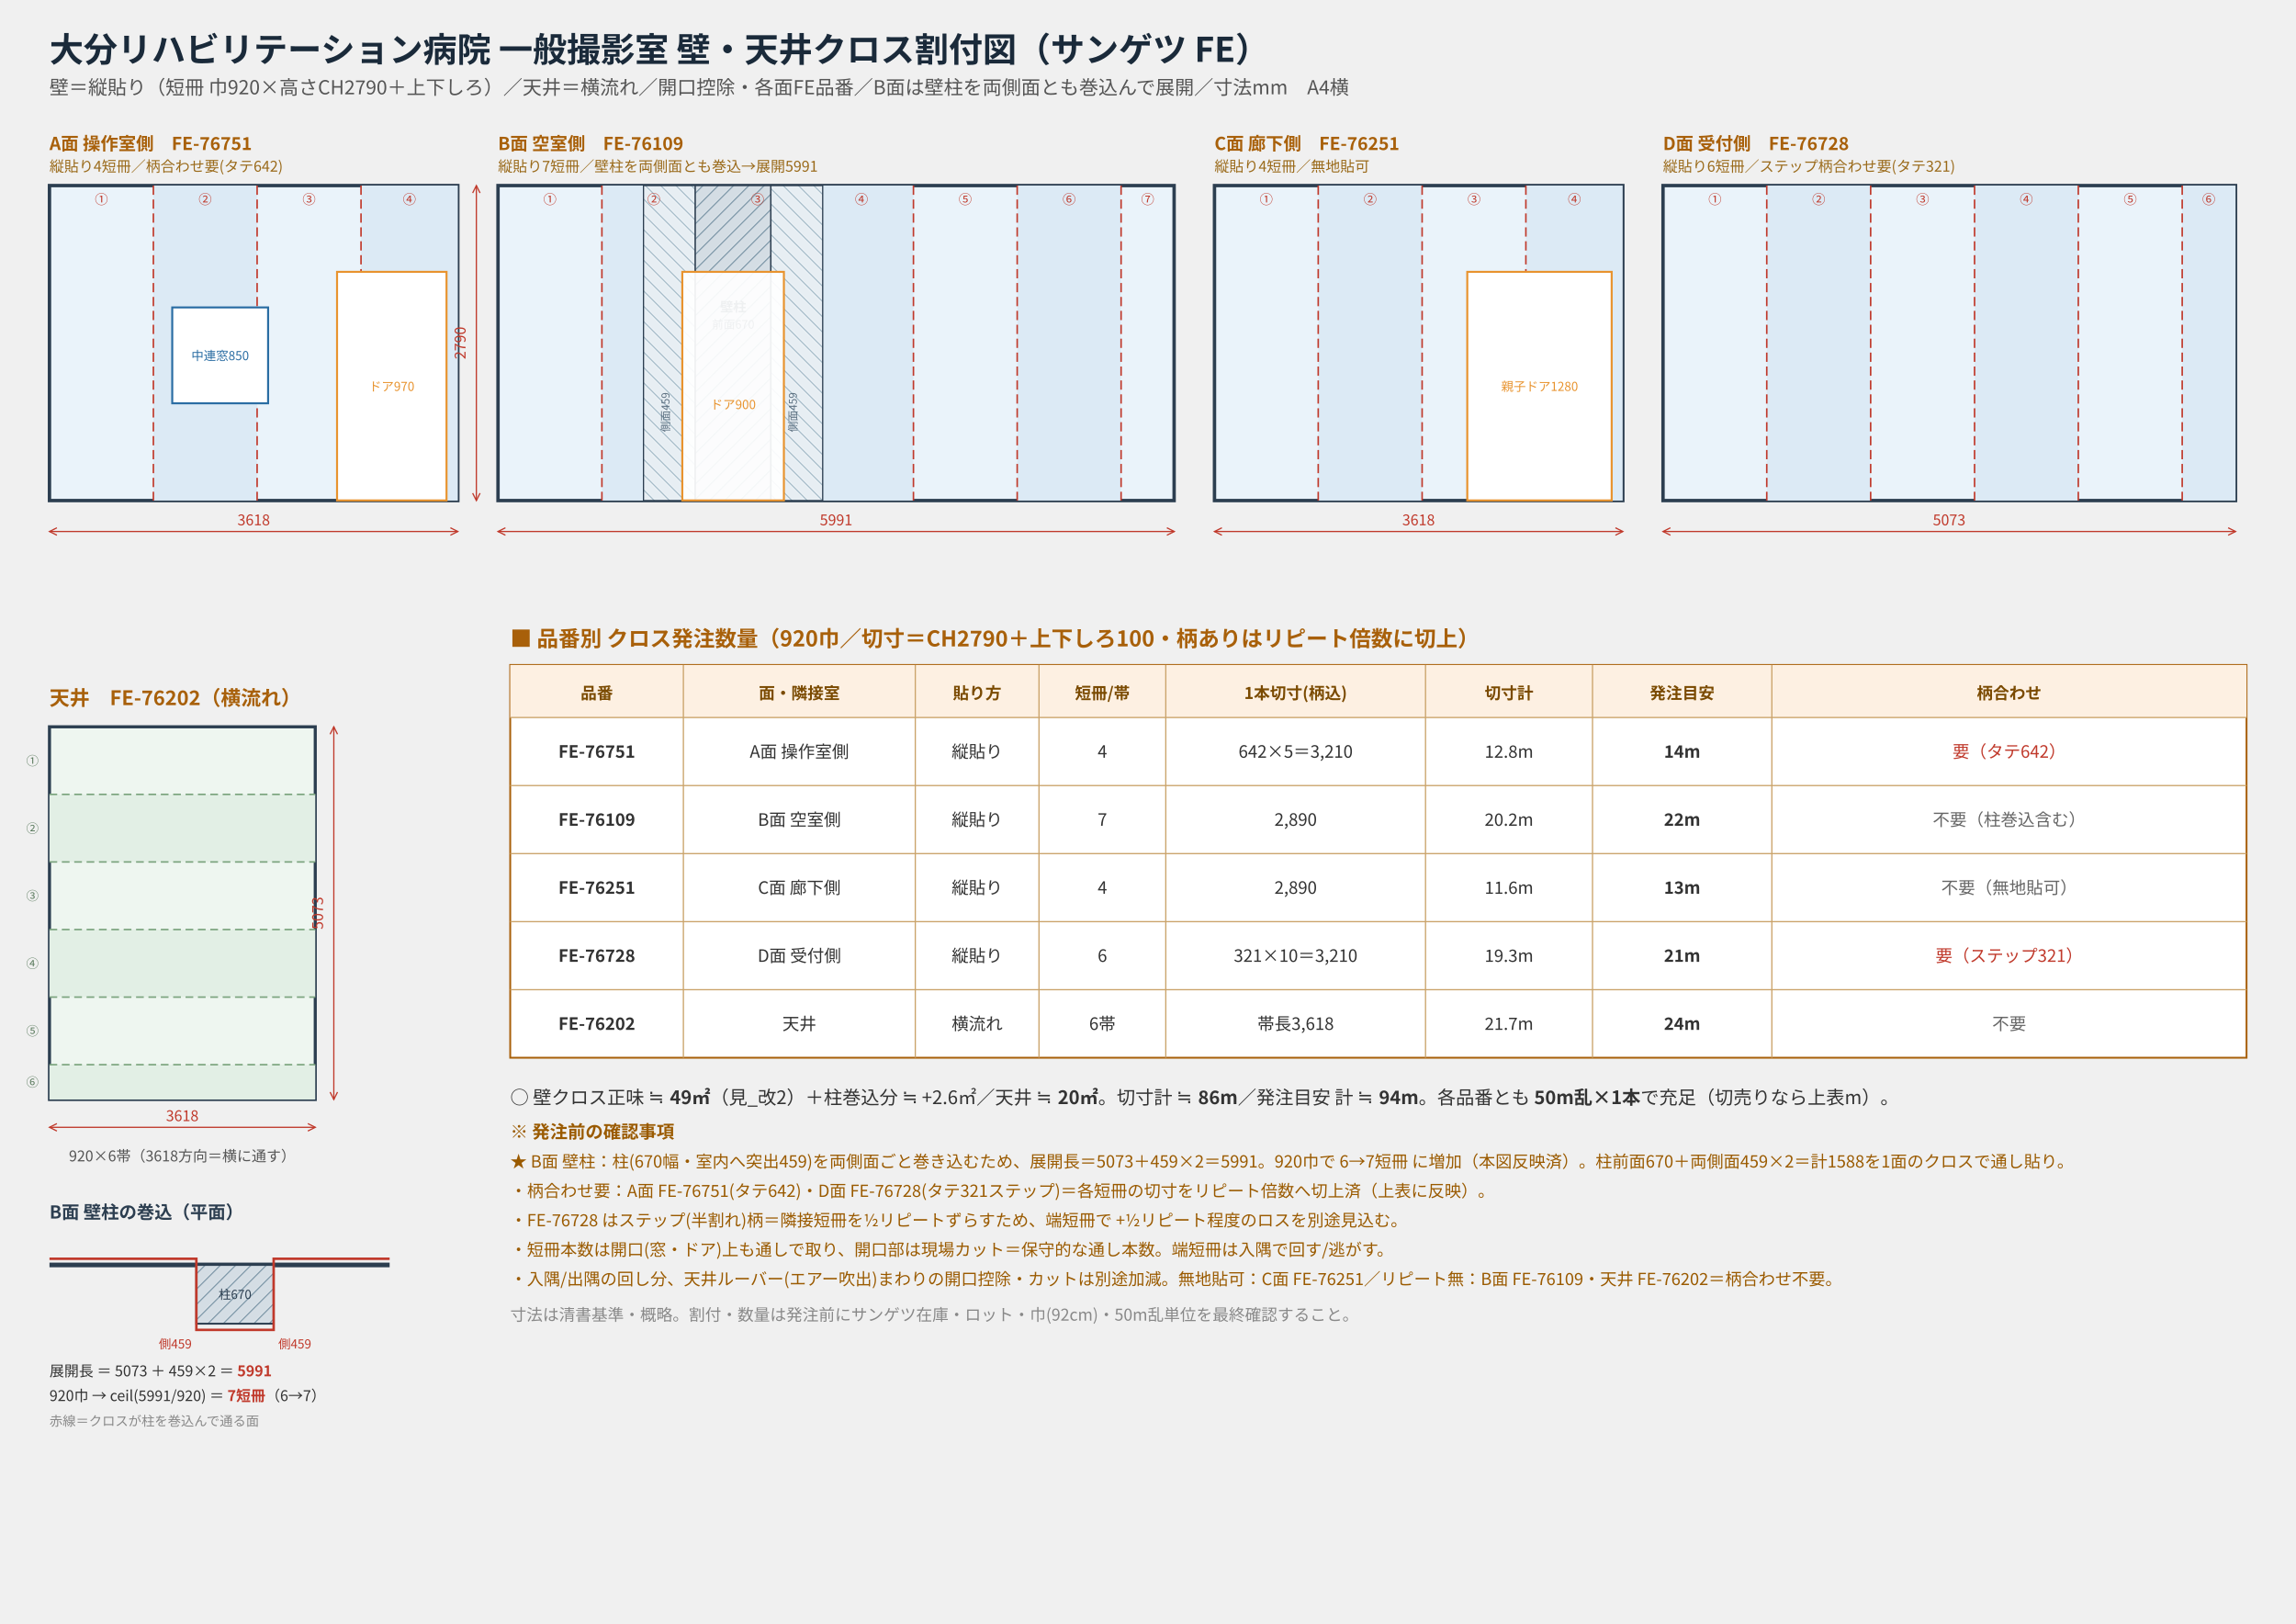
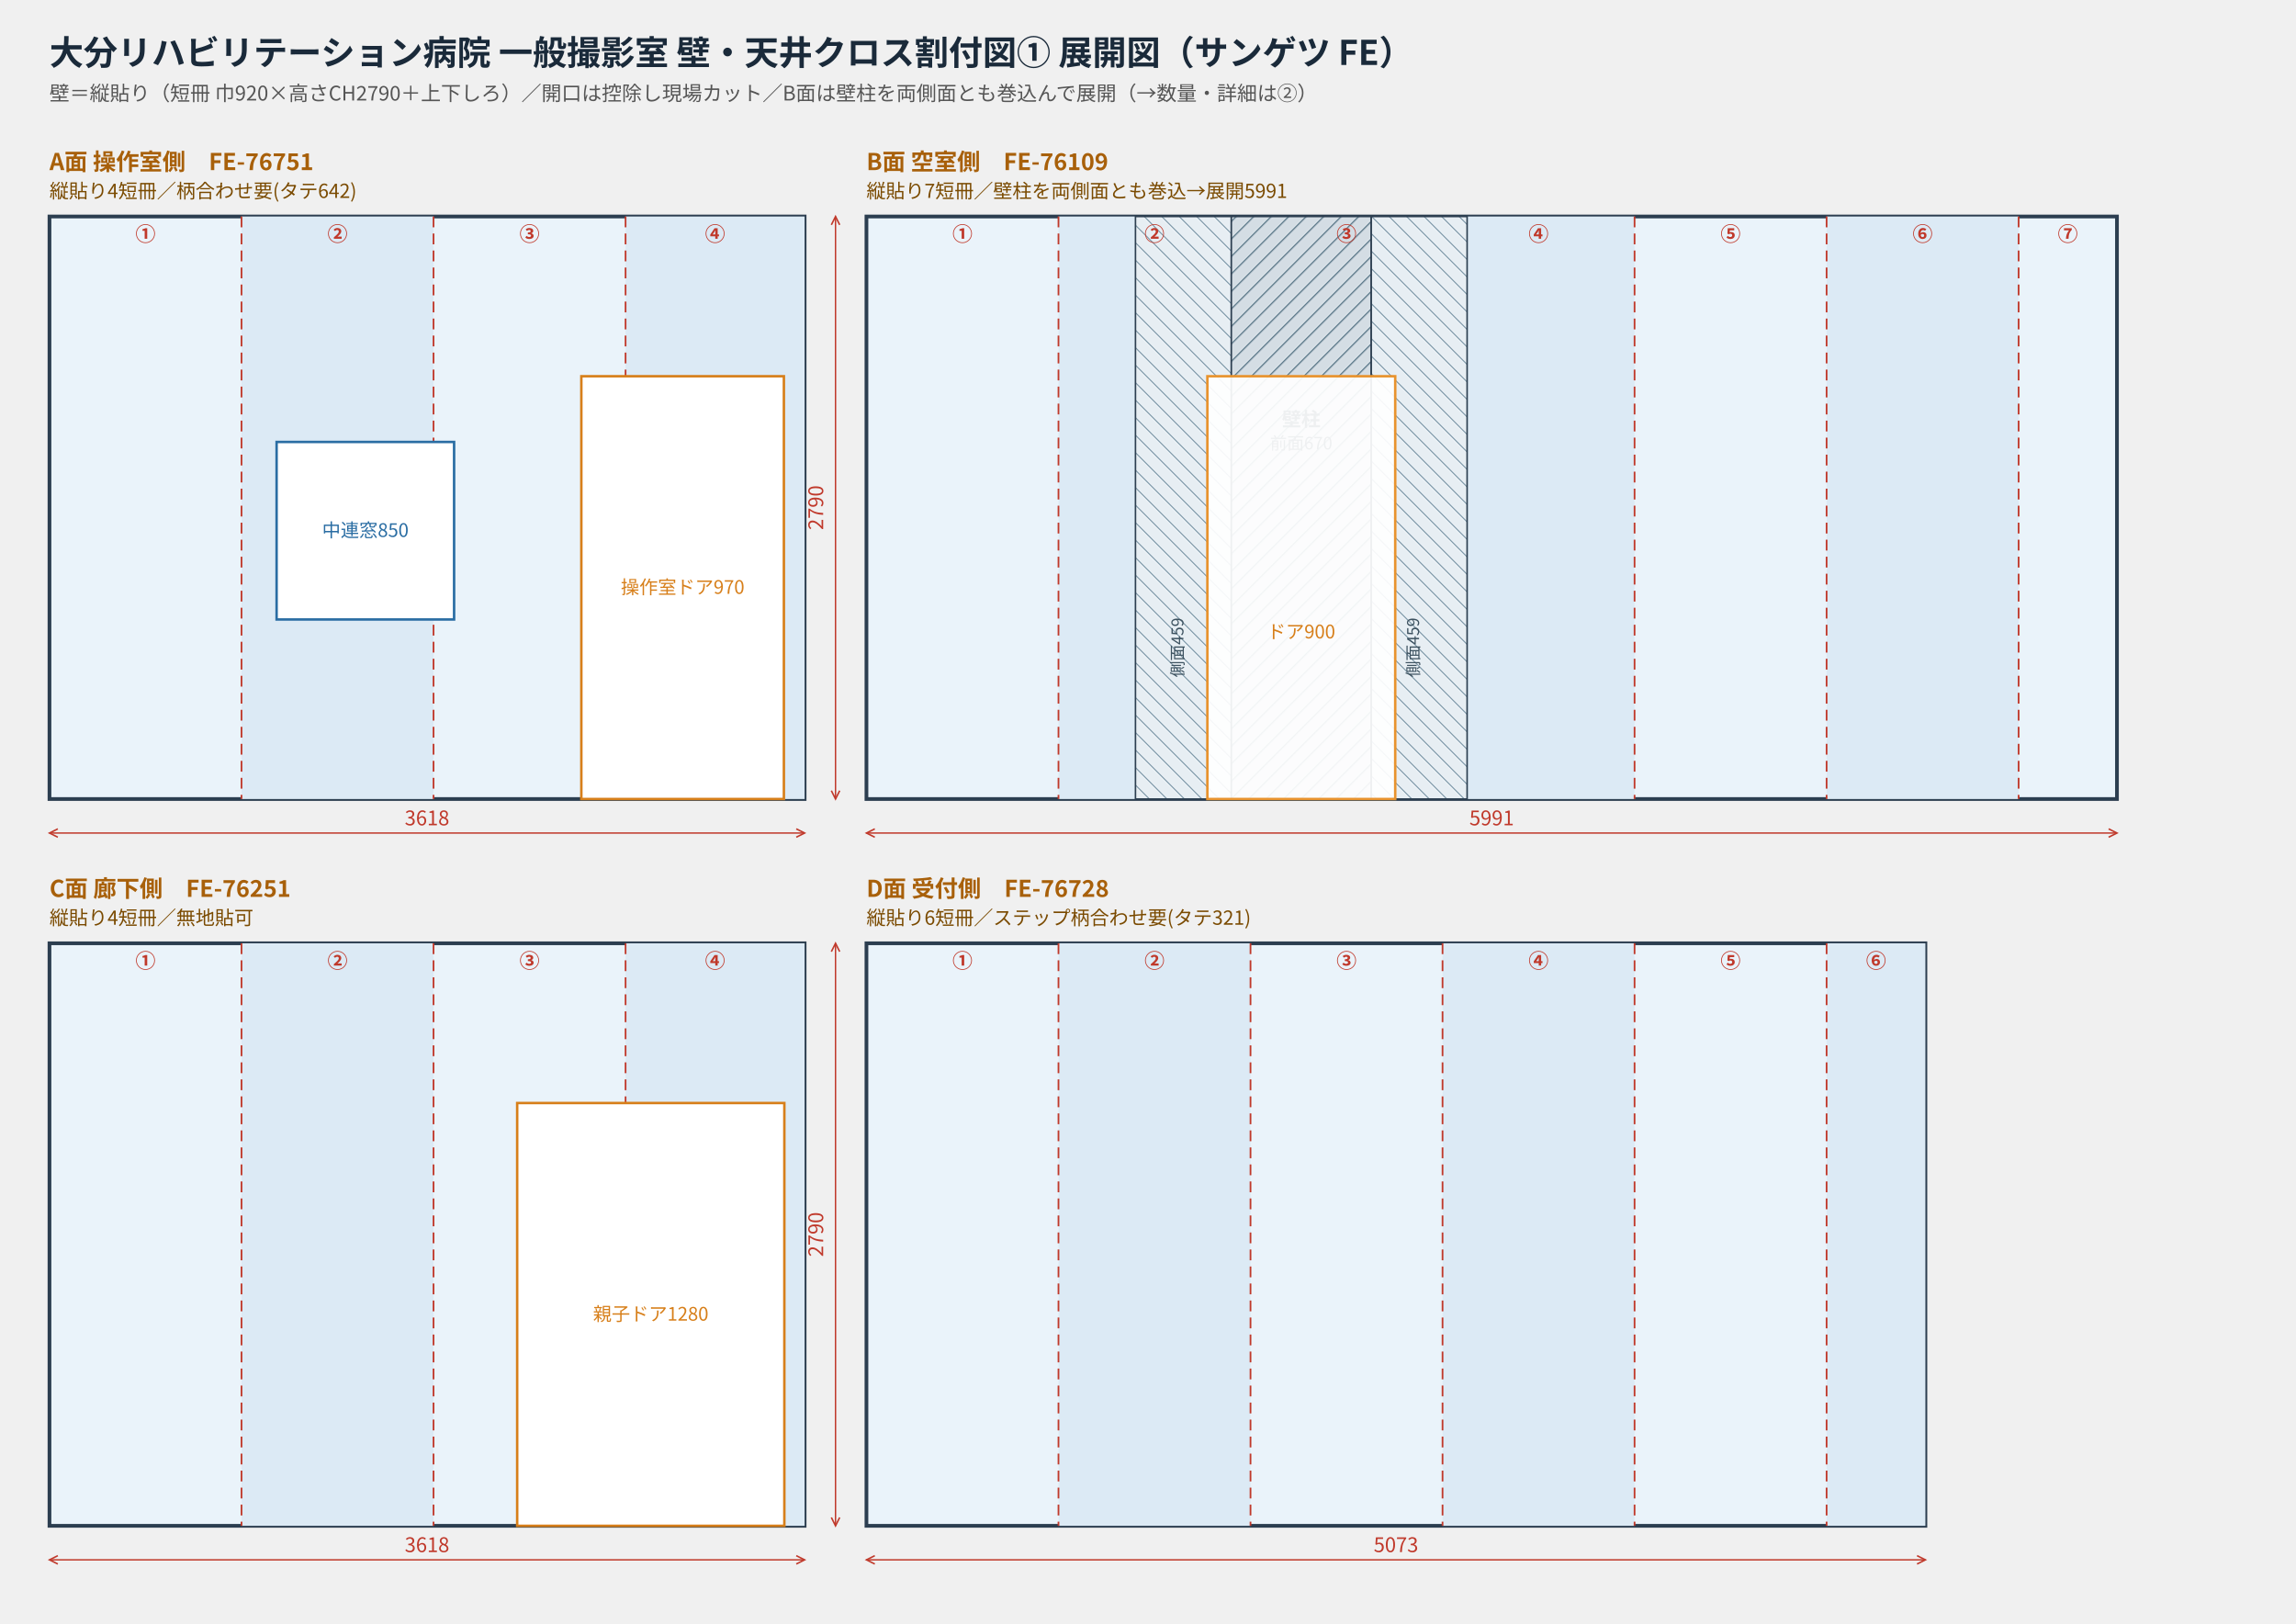
<svg xmlns="http://www.w3.org/2000/svg" viewBox="0 0 1485 1050" font-family="'Noto Sans CJK JP','Noto Sans JP','Yu Gothic','Meiryo',sans-serif">
  <defs>
-     <marker id="dimS" markerWidth="10" markerHeight="10" refX="2" refY="5" orient="auto">
-       <path d="M8,2 L2,5 L8,8" fill="none" stroke="#c0392b" stroke-width="1" />
+     <marker id="dimS" markerWidth="11" markerHeight="11" refX="2" refY="5" orient="auto">
+       <path d="M8,2 L2,5 L8,8" fill="none" stroke="#c0392b" stroke-width="1.1" />
    </marker>
-     <marker id="dimE" markerWidth="10" markerHeight="10" refX="8" refY="5" orient="auto">
-       <path d="M2,2 L8,5 L2,8" fill="none" stroke="#c0392b" stroke-width="1" />
+     <marker id="dimE" markerWidth="11" markerHeight="11" refX="8" refY="5" orient="auto">
+       <path d="M2,2 L8,5 L2,8" fill="none" stroke="#c0392b" stroke-width="1.1" />
    </marker>
-     <pattern id="col" width="7" height="7" patternUnits="userSpaceOnUse" patternTransform="rotate(45)">
-       <rect width="7" height="7" fill="#d4dde4" />
-       <line x1="0" y1="0" x2="0" y2="7" stroke="#7e98a8" stroke-width="1.4" />
+     <pattern id="col" width="8" height="8" patternUnits="userSpaceOnUse" patternTransform="rotate(45)">
+       <rect width="8" height="8" fill="#d4dde4" />
+       <line x1="0" y1="0" x2="0" y2="8" stroke="#5f7c8c" stroke-width="1.6" />
    </pattern>
-     <pattern id="colside" width="7" height="7" patternUnits="userSpaceOnUse" patternTransform="rotate(-45)">
-       <rect width="7" height="7" fill="#e7eef3" />
-       <line x1="0" y1="0" x2="0" y2="7" stroke="#9bb3c2" stroke-width="1.1" />
+     <pattern id="colside" width="8" height="8" patternUnits="userSpaceOnUse" patternTransform="rotate(-45)">
+       <rect width="8" height="8" fill="#e7eef3" />
+       <line x1="0" y1="0" x2="0" y2="8" stroke="#7e98a8" stroke-width="1.3" />
    </pattern>
  </defs>
-   <text x="32" y="40" font-size="22" font-weight="bold" fill="#1a2a3a">大分リハビリテーション病院 一般撮影室 壁・天井クロス割付図（サンゲツ FE）</text>
-   <text x="32" y="61" font-size="12.5" fill="#555">壁＝縦貼り（短冊 巾920×高さCH2790＋上下しろ）／天井＝横流れ／開口控除・各面FE品番／B面は壁柱を両側面とも巻込んで展開／寸法mm　A4横</text>
-   <text x="32.0" y="97.0" font-size="11.5" font-weight="bold" fill="#a8600a">A面 操作室側　FE-76751</text>
-   <text x="32.0" y="111.0" font-size="9.5" fill="#9a6a1a">縦貼り4短冊／柄合わせ要(タテ642)</text>
-   <rect x="32.0" y="120.0" width="264.1" height="203.7" fill="#eaf3fa" stroke="#2c3e50" stroke-width="2.2" />
-   <rect x="99.2" y="120.0" width="67.2" height="203.7" fill="#dceaf5" />
-   <rect x="233.5" y="120.0" width="62.6" height="203.7" fill="#dceaf5" />
-   <line x1="99.2" y1="120.0" x2="99.2" y2="323.7" stroke="#c0392b" stroke-width="1" stroke-dasharray="6 3" />
-   <line x1="166.3" y1="120.0" x2="166.3" y2="323.7" stroke="#c0392b" stroke-width="1" stroke-dasharray="6 3" />
-   <line x1="233.5" y1="120.0" x2="233.5" y2="323.7" stroke="#c0392b" stroke-width="1" stroke-dasharray="6 3" />
-   <rect x="111.4" y="198.8" width="62.0" height="62.0" fill="#fff" stroke="#2a6da3" stroke-width="1.3" />
-   <text x="142.4" y="232.9" font-size="8" fill="#2a6da3" text-anchor="middle">中連窓850</text>
-   <rect x="218.0" y="175.8" width="70.8" height="147.8" fill="#fff" stroke="#e8932e" stroke-width="1.3" />
-   <text x="253.4" y="252.8" font-size="8" fill="#e8932e" text-anchor="middle">ドア970</text>
-   <text x="65.6" y="132.0" font-size="8.5" fill="#c0392b" text-anchor="middle">①</text>
-   <text x="132.7" y="132.0" font-size="8.5" fill="#c0392b" text-anchor="middle">②</text>
-   <text x="199.9" y="132.0" font-size="8.5" fill="#c0392b" text-anchor="middle">③</text>
-   <text x="264.8" y="132.0" font-size="8.5" fill="#c0392b" text-anchor="middle">④</text>
-   <line x1="32.0" y1="343.7" x2="296.1" y2="343.7" stroke="#c0392b" stroke-width="0.8" marker-start="url(#dimS)" marker-end="url(#dimE)" />
-   <text x="164.1" y="339.7" font-size="9.5" fill="#c0392b" text-anchor="middle">3618</text>
-   <line x1="308.1" y1="120.0" x2="308.1" y2="323.7" stroke="#c0392b" stroke-width="0.8" marker-start="url(#dimS)" marker-end="url(#dimE)" />
-   <text x="301.1" y="221.8" font-size="9.5" fill="#c0392b" transform="rotate(-90 301.1 221.8)" text-anchor="middle">2790</text>
-   <text x="322.1" y="97.0" font-size="11.5" font-weight="bold" fill="#a8600a">B面 空室側　FE-76109</text>
-   <text x="322.1" y="111.0" font-size="9.5" fill="#9a6a1a">縦貼り7短冊／壁柱を両側面とも巻込→展開5991</text>
-   <rect x="322.1" y="120.0" width="437.3" height="203.7" fill="#eaf3fa" stroke="#2c3e50" stroke-width="2.2" />
-   <rect x="389.3" y="120.0" width="67.2" height="203.7" fill="#dceaf5" />
-   <rect x="523.6" y="120.0" width="67.2" height="203.7" fill="#dceaf5" />
-   <rect x="657.9" y="120.0" width="67.2" height="203.7" fill="#dceaf5" />
-   <line x1="389.3" y1="120.0" x2="389.3" y2="323.7" stroke="#c0392b" stroke-width="1" stroke-dasharray="6 3" />
-   <line x1="456.4" y1="120.0" x2="456.4" y2="323.7" stroke="#c0392b" stroke-width="1" stroke-dasharray="6 3" />
-   <line x1="523.6" y1="120.0" x2="523.6" y2="323.7" stroke="#c0392b" stroke-width="1" stroke-dasharray="6 3" />
-   <line x1="590.8" y1="120.0" x2="590.8" y2="323.7" stroke="#c0392b" stroke-width="1" stroke-dasharray="6 3" />
-   <line x1="657.9" y1="120.0" x2="657.9" y2="323.7" stroke="#c0392b" stroke-width="1" stroke-dasharray="6 3" />
-   <line x1="725.1" y1="120.0" x2="725.1" y2="323.7" stroke="#c0392b" stroke-width="1" stroke-dasharray="6 3" />
-   <rect x="416.2" y="120.0" width="33.5" height="203.7" fill="url(#colside)" stroke="#2c3e50" stroke-width="0.8" />
-   <rect x="449.7" y="120.0" width="48.9" height="203.7" fill="url(#col)" stroke="#2c3e50" stroke-width="0.8" />
-   <rect x="498.6" y="120.0" width="33.5" height="203.7" fill="url(#colside)" stroke="#2c3e50" stroke-width="0.8" />
-   <text x="474.2" y="201.5" font-size="8.5" fill="#2c3e50" text-anchor="middle" font-weight="bold">壁柱</text>
-   <text x="474.2" y="212.5" font-size="7.5" fill="#2c3e50" text-anchor="middle">前面670</text>
-   <text x="433.0" y="266.6" font-size="7" fill="#5b6f80" text-anchor="middle" transform="rotate(-90 433.0 266.6)">側面459</text>
-   <text x="515.4" y="266.6" font-size="7" fill="#5b6f80" text-anchor="middle" transform="rotate(-90 515.4 266.6)">側面459</text>
-   <rect x="441.3" y="175.8" width="65.7" height="147.8" fill="#fff" fill-opacity="0.92" stroke="#e8932e" stroke-width="1.3" />
-   <text x="474.2" y="264.5" font-size="8" fill="#e8932e" text-anchor="middle">ドア900</text>
-   <text x="355.7" y="132.0" font-size="8.5" fill="#c0392b" text-anchor="middle">①</text>
-   <text x="422.9" y="132.0" font-size="8.5" fill="#c0392b" text-anchor="middle">②</text>
-   <text x="490.0" y="132.0" font-size="8.5" fill="#c0392b" text-anchor="middle">③</text>
-   <text x="557.2" y="132.0" font-size="8.5" fill="#c0392b" text-anchor="middle">④</text>
-   <text x="624.3" y="132.0" font-size="8.5" fill="#c0392b" text-anchor="middle">⑤</text>
-   <text x="691.5" y="132.0" font-size="8.5" fill="#c0392b" text-anchor="middle">⑥</text>
-   <text x="742.3" y="132.0" font-size="8.5" fill="#c0392b" text-anchor="middle">⑦</text>
-   <line x1="322.1" y1="343.7" x2="759.5" y2="343.7" stroke="#c0392b" stroke-width="0.8" marker-start="url(#dimS)" marker-end="url(#dimE)" />
-   <text x="540.8" y="339.7" font-size="9.5" fill="#c0392b" text-anchor="middle">5991</text>
-   <text x="785.5" y="97.0" font-size="11.5" font-weight="bold" fill="#a8600a">C面 廊下側　FE-76251</text>
-   <text x="785.5" y="111.0" font-size="9.5" fill="#9a6a1a">縦貼り4短冊／無地貼可</text>
-   <rect x="785.5" y="120.0" width="264.1" height="203.7" fill="#eaf3fa" stroke="#2c3e50" stroke-width="2.2" />
-   <rect x="852.6" y="120.0" width="67.2" height="203.7" fill="#dceaf5" />
-   <rect x="986.9" y="120.0" width="62.6" height="203.7" fill="#dceaf5" />
-   <line x1="852.6" y1="120.0" x2="852.6" y2="323.7" stroke="#c0392b" stroke-width="1" stroke-dasharray="6 3" />
-   <line x1="919.8" y1="120.0" x2="919.8" y2="323.7" stroke="#c0392b" stroke-width="1" stroke-dasharray="6 3" />
-   <line x1="986.9" y1="120.0" x2="986.9" y2="323.7" stroke="#c0392b" stroke-width="1" stroke-dasharray="6 3" />
-   <rect x="949.0" y="175.8" width="93.4" height="147.8" fill="#fff" stroke="#e8932e" stroke-width="1.3" />
-   <text x="995.8" y="252.8" font-size="8" fill="#e8932e" text-anchor="middle">親子ドア1280</text>
-   <text x="819.0" y="132.0" font-size="8.5" fill="#c0392b" text-anchor="middle">①</text>
-   <text x="886.2" y="132.0" font-size="8.5" fill="#c0392b" text-anchor="middle">②</text>
-   <text x="953.4" y="132.0" font-size="8.5" fill="#c0392b" text-anchor="middle">③</text>
-   <text x="1018.3" y="132.0" font-size="8.5" fill="#c0392b" text-anchor="middle">④</text>
-   <line x1="785.5" y1="343.7" x2="1049.6" y2="343.7" stroke="#c0392b" stroke-width="0.8" marker-start="url(#dimS)" marker-end="url(#dimE)" />
-   <text x="917.5" y="339.7" font-size="9.5" fill="#c0392b" text-anchor="middle">3618</text>
-   <text x="1075.6" y="97.0" font-size="11.5" font-weight="bold" fill="#a8600a">D面 受付側　FE-76728</text>
-   <text x="1075.6" y="111.0" font-size="9.5" fill="#9a6a1a">縦貼り6短冊／ステップ柄合わせ要(タテ321)</text>
-   <rect x="1075.6" y="120.0" width="370.3" height="203.7" fill="#eaf3fa" stroke="#2c3e50" stroke-width="2.2" />
-   <rect x="1142.7" y="120.0" width="67.2" height="203.7" fill="#dceaf5" />
-   <rect x="1277.1" y="120.0" width="67.2" height="203.7" fill="#dceaf5" />
-   <rect x="1411.4" y="120.0" width="34.5" height="203.7" fill="#dceaf5" />
-   <line x1="1142.7" y1="120.0" x2="1142.7" y2="323.7" stroke="#c0392b" stroke-width="1" stroke-dasharray="6 3" />
-   <line x1="1209.9" y1="120.0" x2="1209.9" y2="323.7" stroke="#c0392b" stroke-width="1" stroke-dasharray="6 3" />
-   <line x1="1277.1" y1="120.0" x2="1277.1" y2="323.7" stroke="#c0392b" stroke-width="1" stroke-dasharray="6 3" />
-   <line x1="1344.2" y1="120.0" x2="1344.2" y2="323.7" stroke="#c0392b" stroke-width="1" stroke-dasharray="6 3" />
-   <line x1="1411.4" y1="120.0" x2="1411.4" y2="323.7" stroke="#c0392b" stroke-width="1" stroke-dasharray="6 3" />
-   <text x="1109.2" y="132.0" font-size="8.5" fill="#c0392b" text-anchor="middle">①</text>
-   <text x="1176.3" y="132.0" font-size="8.5" fill="#c0392b" text-anchor="middle">②</text>
-   <text x="1243.5" y="132.0" font-size="8.5" fill="#c0392b" text-anchor="middle">③</text>
-   <text x="1310.6" y="132.0" font-size="8.5" fill="#c0392b" text-anchor="middle">④</text>
-   <text x="1377.8" y="132.0" font-size="8.5" fill="#c0392b" text-anchor="middle">⑤</text>
-   <text x="1428.6" y="132.0" font-size="8.5" fill="#c0392b" text-anchor="middle">⑥</text>
-   <line x1="1075.6" y1="343.7" x2="1445.9" y2="343.7" stroke="#c0392b" stroke-width="0.8" marker-start="url(#dimS)" marker-end="url(#dimE)" />
-   <text x="1260.7" y="339.7" font-size="9.5" fill="#c0392b" text-anchor="middle">5073</text>
-   <text x="32" y="456" font-size="13" font-weight="bold" fill="#a8600a">天井　FE-76202（横流れ）</text>
-   <rect x="32" y="470" width="171.9" height="241.0" fill="#eef6f0" stroke="#2c3e50" stroke-width="2" />
-   <rect x="32" y="513.7" width="171.9" height="43.7" fill="#e2efe5" />
-   <rect x="32" y="601.1" width="171.9" height="43.7" fill="#e2efe5" />
-   <rect x="32" y="688.5" width="171.9" height="22.5" fill="#e2efe5" />
-   <line x1="32" y1="513.7" x2="203.9" y2="513.7" stroke="#7aa37d" stroke-width="1" stroke-dasharray="5 3" />
-   <line x1="32" y1="557.4" x2="203.9" y2="557.4" stroke="#7aa37d" stroke-width="1" stroke-dasharray="5 3" />
-   <line x1="32" y1="601.1" x2="203.9" y2="601.1" stroke="#7aa37d" stroke-width="1" stroke-dasharray="5 3" />
-   <line x1="32" y1="644.8" x2="203.9" y2="644.8" stroke="#7aa37d" stroke-width="1" stroke-dasharray="5 3" />
-   <line x1="32" y1="688.5" x2="203.9" y2="688.5" stroke="#7aa37d" stroke-width="1" stroke-dasharray="5 3" />
-   <text x="25" y="494.9" font-size="8" fill="#5a7a5d" text-anchor="end">①</text>
-   <text x="25" y="538.6" font-size="8" fill="#5a7a5d" text-anchor="end">②</text>
-   <text x="25" y="582.2" font-size="8" fill="#5a7a5d" text-anchor="end">③</text>
-   <text x="25" y="626.0" font-size="8" fill="#5a7a5d" text-anchor="end">④</text>
-   <text x="25" y="669.6" font-size="8" fill="#5a7a5d" text-anchor="end">⑤</text>
-   <text x="25" y="702.7" font-size="8" fill="#5a7a5d" text-anchor="end">⑥</text>
-   <line x1="32.0" y1="729.0" x2="203.9" y2="729.0" stroke="#c0392b" stroke-width="0.8" marker-start="url(#dimS)" marker-end="url(#dimE)" />
-   <text x="117.9" y="725.0" font-size="9.5" fill="#c0392b" text-anchor="middle">3618</text>
-   <line x1="215.9" y1="470.0" x2="215.9" y2="711.0" stroke="#c0392b" stroke-width="0.8" marker-start="url(#dimS)" marker-end="url(#dimE)" />
-   <text x="208.9" y="590.5" font-size="9.5" fill="#c0392b" transform="rotate(-90 208.9 590.5)" text-anchor="middle">5073</text>
-   <text x="117.9" y="751.0" font-size="9.5" fill="#555" text-anchor="middle">920×6帯（3618方向＝横に通す）</text>
-   <text x="32" y="788" font-size="11.5" font-weight="bold" fill="#2c3e50">B面 壁柱の巻込（平面）</text>
-   <line x1="32" y1="818" x2="252" y2="818" stroke="#2c3e50" stroke-width="3" />
-   <rect x="127" y="818" width="50" height="38" fill="url(#col)" stroke="#2c3e50" stroke-width="1.2" />
-   <path d="M32,814 L127,814 L127,860 L177,860 L177,814 L252,814" fill="none" stroke="#c0392b" stroke-width="1.6" />
-   <text x="152.0" y="840.0" font-size="8" fill="#2c3e50" text-anchor="middle">柱670</text>
-   <text x="124.0" y="872.0" font-size="8" fill="#c0392b" text-anchor="end">側459</text>
-   <text x="180.0" y="872.0" font-size="8" fill="#c0392b" text-anchor="start">側459</text>
-   <text x="32" y="890" font-size="9.5" fill="#333">展開長 ＝ 5073 ＋ 459×2 ＝ <tspan font-weight="bold" fill="#c0392b">5991</tspan>
-   </text>
-   <text x="32" y="906" font-size="9.5" fill="#333">920巾 → ceil(5991/920) ＝ <tspan font-weight="bold" fill="#c0392b">7短冊</tspan>（6→7）</text>
-   <text x="32" y="922" font-size="8.5" fill="#888">赤線＝クロスが柱を巻込んで通る面</text>
-   <text x="330" y="418" font-size="14" font-weight="bold" fill="#a8600a">■ 品番別 クロス発注数量（920巾／切寸＝CH2790＋上下しろ100・柄ありはリピート倍数に切上）</text>
-   <rect x="330" y="430" width="1123" height="254" fill="#fff" stroke="#a8600a" stroke-width="1.2" />
-   <rect x="330" y="430" width="1123" height="34" fill="#fdf0e2" />
-   <line x1="442.0" y1="430" x2="442.0" y2="684" stroke="#caa36a" stroke-width="0.8" />
-   <line x1="592.0" y1="430" x2="592.0" y2="684" stroke="#caa36a" stroke-width="0.8" />
-   <line x1="672.0" y1="430" x2="672.0" y2="684" stroke="#caa36a" stroke-width="0.8" />
-   <line x1="754.0" y1="430" x2="754.0" y2="684" stroke="#caa36a" stroke-width="0.8" />
-   <line x1="922.0" y1="430" x2="922.0" y2="684" stroke="#caa36a" stroke-width="0.8" />
-   <line x1="1030.0" y1="430" x2="1030.0" y2="684" stroke="#caa36a" stroke-width="0.8" />
-   <line x1="1146.0" y1="430" x2="1146.0" y2="684" stroke="#caa36a" stroke-width="0.8" />
-   <line x1="330" y1="464" x2="1453" y2="464" stroke="#caa36a" stroke-width="0.8" />
-   <line x1="330" y1="508" x2="1453" y2="508" stroke="#caa36a" stroke-width="0.8" />
-   <line x1="330" y1="552" x2="1453" y2="552" stroke="#caa36a" stroke-width="0.8" />
-   <line x1="330" y1="596" x2="1453" y2="596" stroke="#caa36a" stroke-width="0.8" />
-   <line x1="330" y1="640" x2="1453" y2="640" stroke="#caa36a" stroke-width="0.8" />
-   <text x="386.0" y="452" font-size="10.5" font-weight="bold" fill="#7a4a00" text-anchor="middle">品番</text>
-   <text x="517.0" y="452" font-size="10.5" font-weight="bold" fill="#7a4a00" text-anchor="middle">面・隣接室</text>
-   <text x="632.0" y="452" font-size="10.5" font-weight="bold" fill="#7a4a00" text-anchor="middle">貼り方</text>
-   <text x="713.0" y="452" font-size="10.5" font-weight="bold" fill="#7a4a00" text-anchor="middle">短冊/帯</text>
-   <text x="838.0" y="452" font-size="10.5" font-weight="bold" fill="#7a4a00" text-anchor="middle">1本切寸(柄込)</text>
-   <text x="976.0" y="452" font-size="10.5" font-weight="bold" fill="#7a4a00" text-anchor="middle">切寸計</text>
-   <text x="1088.0" y="452" font-size="10.5" font-weight="bold" fill="#7a4a00" text-anchor="middle">発注目安</text>
-   <text x="1299.5" y="452" font-size="10.5" font-weight="bold" fill="#7a4a00" text-anchor="middle">柄合わせ</text>
-   <text x="386.0" y="490.0" font-size="11" fill="#333" font-weight="bold" text-anchor="middle">FE-76751</text>
-   <text x="517.0" y="490.0" font-size="11" fill="#333" font-weight="normal" text-anchor="middle">A面 操作室側</text>
-   <text x="632.0" y="490.0" font-size="11" fill="#333" font-weight="normal" text-anchor="middle">縦貼り</text>
-   <text x="713.0" y="490.0" font-size="11" fill="#333" font-weight="normal" text-anchor="middle">4</text>
-   <text x="838.0" y="490.0" font-size="11" fill="#333" font-weight="normal" text-anchor="middle">642×5＝3,210</text>
-   <text x="976.0" y="490.0" font-size="11" fill="#333" font-weight="normal" text-anchor="middle">12.8m</text>
-   <text x="1088.0" y="490.0" font-size="11" fill="#333" font-weight="bold" text-anchor="middle">14m</text>
-   <text x="1299.5" y="490.0" font-size="11" fill="#c0392b" font-weight="normal" text-anchor="middle">要（タテ642）</text>
-   <text x="386.0" y="534.0" font-size="11" fill="#333" font-weight="bold" text-anchor="middle">FE-76109</text>
-   <text x="517.0" y="534.0" font-size="11" fill="#333" font-weight="normal" text-anchor="middle">B面 空室側</text>
-   <text x="632.0" y="534.0" font-size="11" fill="#333" font-weight="normal" text-anchor="middle">縦貼り</text>
-   <text x="713.0" y="534.0" font-size="11" fill="#333" font-weight="normal" text-anchor="middle">7</text>
-   <text x="838.0" y="534.0" font-size="11" fill="#333" font-weight="normal" text-anchor="middle">2,890</text>
-   <text x="976.0" y="534.0" font-size="11" fill="#333" font-weight="normal" text-anchor="middle">20.2m</text>
-   <text x="1088.0" y="534.0" font-size="11" fill="#333" font-weight="bold" text-anchor="middle">22m</text>
-   <text x="1299.5" y="534.0" font-size="11" fill="#666" font-weight="normal" text-anchor="middle">不要（柱巻込含む）</text>
-   <text x="386.0" y="578.0" font-size="11" fill="#333" font-weight="bold" text-anchor="middle">FE-76251</text>
-   <text x="517.0" y="578.0" font-size="11" fill="#333" font-weight="normal" text-anchor="middle">C面 廊下側</text>
-   <text x="632.0" y="578.0" font-size="11" fill="#333" font-weight="normal" text-anchor="middle">縦貼り</text>
-   <text x="713.0" y="578.0" font-size="11" fill="#333" font-weight="normal" text-anchor="middle">4</text>
-   <text x="838.0" y="578.0" font-size="11" fill="#333" font-weight="normal" text-anchor="middle">2,890</text>
-   <text x="976.0" y="578.0" font-size="11" fill="#333" font-weight="normal" text-anchor="middle">11.6m</text>
-   <text x="1088.0" y="578.0" font-size="11" fill="#333" font-weight="bold" text-anchor="middle">13m</text>
-   <text x="1299.5" y="578.0" font-size="11" fill="#666" font-weight="normal" text-anchor="middle">不要（無地貼可）</text>
-   <text x="386.0" y="622.0" font-size="11" fill="#333" font-weight="bold" text-anchor="middle">FE-76728</text>
-   <text x="517.0" y="622.0" font-size="11" fill="#333" font-weight="normal" text-anchor="middle">D面 受付側</text>
-   <text x="632.0" y="622.0" font-size="11" fill="#333" font-weight="normal" text-anchor="middle">縦貼り</text>
-   <text x="713.0" y="622.0" font-size="11" fill="#333" font-weight="normal" text-anchor="middle">6</text>
-   <text x="838.0" y="622.0" font-size="11" fill="#333" font-weight="normal" text-anchor="middle">321×10＝3,210</text>
-   <text x="976.0" y="622.0" font-size="11" fill="#333" font-weight="normal" text-anchor="middle">19.3m</text>
-   <text x="1088.0" y="622.0" font-size="11" fill="#333" font-weight="bold" text-anchor="middle">21m</text>
-   <text x="1299.5" y="622.0" font-size="11" fill="#c0392b" font-weight="normal" text-anchor="middle">要（ステップ321）</text>
-   <text x="386.0" y="666.0" font-size="11" fill="#333" font-weight="bold" text-anchor="middle">FE-76202</text>
-   <text x="517.0" y="666.0" font-size="11" fill="#333" font-weight="normal" text-anchor="middle">天井</text>
-   <text x="632.0" y="666.0" font-size="11" fill="#333" font-weight="normal" text-anchor="middle">横流れ</text>
-   <text x="713.0" y="666.0" font-size="11" fill="#333" font-weight="normal" text-anchor="middle">6帯</text>
-   <text x="838.0" y="666.0" font-size="11" fill="#333" font-weight="normal" text-anchor="middle">帯長3,618</text>
-   <text x="976.0" y="666.0" font-size="11" fill="#333" font-weight="normal" text-anchor="middle">21.7m</text>
-   <text x="1088.0" y="666.0" font-size="11" fill="#333" font-weight="bold" text-anchor="middle">24m</text>
-   <text x="1299.5" y="666.0" font-size="11" fill="#666" font-weight="normal" text-anchor="middle">不要</text>
-   <text x="330" y="714" font-size="12" fill="#333">○ 壁クロス正味 ≒ <tspan font-weight="bold">49㎡</tspan>（見_改2）＋柱巻込分 ≒ +2.6㎡／天井 ≒ <tspan font-weight="bold">20㎡</tspan>。切寸計 ≒ <tspan font-weight="bold">86m</tspan>／発注目安 計 ≒ <tspan font-weight="bold">94m</tspan>。各品番とも <tspan font-weight="bold">50m乱×1本</tspan>で充足（切売りなら上表m）。</text>
-   <text x="330" y="736.0" font-size="11.5" font-weight="bold" fill="#9a5a00">※ 発注前の確認事項</text>
-   <text x="330" y="755.0" font-size="10.8" fill="#9a5a00">★ B面 壁柱：柱(670幅・室内へ突出459)を両側面ごと巻き込むため、展開長＝5073＋459×2＝5991。920巾で 6→7短冊 に増加（本図反映済）。柱前面670＋両側面459×2＝計1588を1面のクロスで通し貼り。</text>
-   <text x="330" y="774.0" font-size="10.8" fill="#9a5a00">・柄合わせ要：A面 FE-76751(タテ642)・D面 FE-76728(タテ321ステップ)＝各短冊の切寸をリピート倍数へ切上済（上表に反映）。</text>
-   <text x="330" y="793.0" font-size="10.8" fill="#9a5a00">・FE-76728 はステップ(半割れ)柄＝隣接短冊を½リピートずらすため、端短冊で +½リピート程度のロスを別途見込む。</text>
-   <text x="330" y="812.0" font-size="10.8" fill="#9a5a00">・短冊本数は開口(窓・ドア)上も通しで取り、開口部は現場カット＝保守的な通し本数。端短冊は入隅で回す/逃がす。</text>
-   <text x="330" y="831.0" font-size="10.8" fill="#9a5a00">・入隅/出隅の回し分、天井ルーバー(エアー吹出)まわりの開口控除・カットは別途加減。無地貼可：C面 FE-76251／リピート無：B面 FE-76109・天井 FE-76202＝柄合わせ不要。</text>
-   <text x="330" y="854.0" font-size="10.5" fill="#888">寸法は清書基準・概略。割付・数量は発注前にサンゲツ在庫・ロット・巾(92cm)・50m乱単位を最終確認すること。</text>
+   <text x="32" y="42" font-size="22" font-weight="bold" fill="#1a2a3a">大分リハビリテーション病院 一般撮影室 壁・天井クロス割付図① 展開図（サンゲツ FE）</text>
+   <text x="32" y="65" font-size="13" fill="#555">壁＝縦貼り（短冊 巾920×高さCH2790＋上下しろ）／開口は控除し現場カット／B面は壁柱を両側面とも巻込んで展開（→数量・詳細は②）</text>
+   <text x="32.0" y="110.0" font-size="15" font-weight="bold" fill="#a8600a">A面 操作室側　FE-76751</text>
+   <text x="32.0" y="128.0" font-size="12.5" fill="#7a4a00">縦貼り4短冊／柄合わせ要(タテ642)</text>
+   <rect x="32.0" y="140.0" width="488.4" height="376.7" fill="#eaf3fa" stroke="#2c3e50" stroke-width="2.4" />
+   <rect x="156.2" y="140.0" width="124.2" height="376.7" fill="#dceaf5" />
+   <rect x="404.6" y="140.0" width="115.8" height="376.7" fill="#dceaf5" />
+   <line x1="156.2" y1="140.0" x2="156.2" y2="516.7" stroke="#c0392b" stroke-width="1.1" stroke-dasharray="7 4" />
+   <line x1="280.4" y1="140.0" x2="280.4" y2="516.7" stroke="#c0392b" stroke-width="1.1" stroke-dasharray="7 4" />
+   <line x1="404.6" y1="140.0" x2="404.6" y2="516.7" stroke="#c0392b" stroke-width="1.1" stroke-dasharray="7 4" />
+   <rect x="178.9" y="285.8" width="114.8" height="114.8" fill="#fff" stroke="#2a6da3" stroke-width="1.6" />
+   <text x="236.3" y="347.2" font-size="12" fill="#2a6da3" text-anchor="middle">中連窓850</text>
+   <rect x="376.0" y="243.3" width="131.0" height="273.4" fill="#fff" stroke="#d77f1a" stroke-width="1.6" />
+   <text x="441.5" y="384.0" font-size="12" fill="#d77f1a" text-anchor="middle">操作室ドア970</text>
+   <text x="94.1" y="156.0" font-size="13" fill="#c0392b" text-anchor="middle" font-weight="bold">①</text>
+   <text x="218.3" y="156.0" font-size="13" fill="#c0392b" text-anchor="middle" font-weight="bold">②</text>
+   <text x="342.5" y="156.0" font-size="13" fill="#c0392b" text-anchor="middle" font-weight="bold">③</text>
+   <text x="462.5" y="156.0" font-size="13" fill="#c0392b" text-anchor="middle" font-weight="bold">④</text>
+   <line x1="32.0" y1="538.7" x2="520.4" y2="538.7" stroke="#c0392b" stroke-width="0.9" marker-start="url(#dimS)" marker-end="url(#dimE)" />
+   <text x="276.2" y="533.7" font-size="13" fill="#c0392b" text-anchor="middle">3618</text>
+   <text x="560.4" y="110.0" font-size="15" font-weight="bold" fill="#a8600a">B面 空室側　FE-76109</text>
+   <text x="560.4" y="128.0" font-size="12.5" fill="#7a4a00">縦貼り7短冊／壁柱を両側面とも巻込→展開5991</text>
+   <rect x="560.4" y="140.0" width="808.8" height="376.7" fill="#eaf3fa" stroke="#2c3e50" stroke-width="2.4" />
+   <rect x="684.6" y="140.0" width="124.2" height="376.7" fill="#dceaf5" />
+   <rect x="933.0" y="140.0" width="124.2" height="376.7" fill="#dceaf5" />
+   <rect x="1181.4" y="140.0" width="124.2" height="376.7" fill="#dceaf5" />
+   <line x1="684.6" y1="140.0" x2="684.6" y2="516.7" stroke="#c0392b" stroke-width="1.1" stroke-dasharray="7 4" />
+   <line x1="808.8" y1="140.0" x2="808.8" y2="516.7" stroke="#c0392b" stroke-width="1.1" stroke-dasharray="7 4" />
+   <line x1="933.0" y1="140.0" x2="933.0" y2="516.7" stroke="#c0392b" stroke-width="1.1" stroke-dasharray="7 4" />
+   <line x1="1057.2" y1="140.0" x2="1057.2" y2="516.7" stroke="#c0392b" stroke-width="1.1" stroke-dasharray="7 4" />
+   <line x1="1181.4" y1="140.0" x2="1181.4" y2="516.7" stroke="#c0392b" stroke-width="1.1" stroke-dasharray="7 4" />
+   <line x1="1305.6" y1="140.0" x2="1305.6" y2="516.7" stroke="#c0392b" stroke-width="1.1" stroke-dasharray="7 4" />
+   <rect x="734.4" y="140.0" width="62.0" height="376.7" fill="url(#colside)" stroke="#2c3e50" stroke-width="1" />
+   <rect x="796.4" y="140.0" width="90.5" height="376.7" fill="url(#col)" stroke="#2c3e50" stroke-width="1" />
+   <rect x="886.9" y="140.0" width="62.0" height="376.7" fill="url(#colside)" stroke="#2c3e50" stroke-width="1" />
+   <text x="841.6" y="275.6" font-size="12.5" fill="#2c3e50" text-anchor="middle" font-weight="bold">壁柱</text>
+   <text x="841.6" y="290.6" font-size="11" fill="#2c3e50" text-anchor="middle">前面670</text>
+   <text x="765.4" y="418.7" font-size="10.5" fill="#3d5260" text-anchor="middle" transform="rotate(-90 765.4 418.7)">側面459</text>
+   <text x="917.8" y="418.7" font-size="10.5" fill="#3d5260" text-anchor="middle" transform="rotate(-90 917.8 418.7)">側面459</text>
+   <rect x="780.9" y="243.3" width="121.5" height="273.4" fill="#fff" fill-opacity="0.92" stroke="#e8932e" stroke-width="1.6" />
+   <text x="841.6" y="412.8" font-size="12" fill="#d77f1a" text-anchor="middle">ドア900</text>
+   <text x="622.5" y="156.0" font-size="13" fill="#c0392b" text-anchor="middle" font-weight="bold">①</text>
+   <text x="746.7" y="156.0" font-size="13" fill="#c0392b" text-anchor="middle" font-weight="bold">②</text>
+   <text x="870.9" y="156.0" font-size="13" fill="#c0392b" text-anchor="middle" font-weight="bold">③</text>
+   <text x="995.1" y="156.0" font-size="13" fill="#c0392b" text-anchor="middle" font-weight="bold">④</text>
+   <text x="1119.3" y="156.0" font-size="13" fill="#c0392b" text-anchor="middle" font-weight="bold">⑤</text>
+   <text x="1243.5" y="156.0" font-size="13" fill="#c0392b" text-anchor="middle" font-weight="bold">⑥</text>
+   <text x="1337.4" y="156.0" font-size="13" fill="#c0392b" text-anchor="middle" font-weight="bold">⑦</text>
+   <line x1="560.4" y1="538.7" x2="1369.2" y2="538.7" stroke="#c0392b" stroke-width="0.9" marker-start="url(#dimS)" marker-end="url(#dimE)" />
+   <text x="964.8" y="533.7" font-size="13" fill="#c0392b" text-anchor="middle">5991</text>
+   <line x1="540.4" y1="140.0" x2="540.4" y2="516.7" stroke="#c0392b" stroke-width="0.9" marker-start="url(#dimS)" marker-end="url(#dimE)" />
+   <text x="532.4" y="328.3" font-size="13" fill="#c0392b" transform="rotate(-90 532.4 328.3)" text-anchor="middle">2790</text>
+   <text x="32.0" y="580.0" font-size="15" font-weight="bold" fill="#a8600a">C面 廊下側　FE-76251</text>
+   <text x="32.0" y="598.0" font-size="12.5" fill="#7a4a00">縦貼り4短冊／無地貼可</text>
+   <rect x="32.0" y="610.0" width="488.4" height="376.7" fill="#eaf3fa" stroke="#2c3e50" stroke-width="2.4" />
+   <rect x="156.2" y="610.0" width="124.2" height="376.7" fill="#dceaf5" />
+   <rect x="404.6" y="610.0" width="115.8" height="376.7" fill="#dceaf5" />
+   <line x1="156.2" y1="610.0" x2="156.2" y2="986.7" stroke="#c0392b" stroke-width="1.1" stroke-dasharray="7 4" />
+   <line x1="280.4" y1="610.0" x2="280.4" y2="986.7" stroke="#c0392b" stroke-width="1.1" stroke-dasharray="7 4" />
+   <line x1="404.6" y1="610.0" x2="404.6" y2="986.7" stroke="#c0392b" stroke-width="1.1" stroke-dasharray="7 4" />
+   <rect x="334.5" y="713.3" width="172.8" height="273.4" fill="#fff" stroke="#d77f1a" stroke-width="1.6" />
+   <text x="420.9" y="854.0" font-size="12" fill="#d77f1a" text-anchor="middle">親子ドア1280</text>
+   <text x="94.1" y="626.0" font-size="13" fill="#c0392b" text-anchor="middle" font-weight="bold">①</text>
+   <text x="218.3" y="626.0" font-size="13" fill="#c0392b" text-anchor="middle" font-weight="bold">②</text>
+   <text x="342.5" y="626.0" font-size="13" fill="#c0392b" text-anchor="middle" font-weight="bold">③</text>
+   <text x="462.5" y="626.0" font-size="13" fill="#c0392b" text-anchor="middle" font-weight="bold">④</text>
+   <line x1="32.0" y1="1008.7" x2="520.4" y2="1008.7" stroke="#c0392b" stroke-width="0.9" marker-start="url(#dimS)" marker-end="url(#dimE)" />
+   <text x="276.2" y="1003.7" font-size="13" fill="#c0392b" text-anchor="middle">3618</text>
+   <text x="560.4" y="580.0" font-size="15" font-weight="bold" fill="#a8600a">D面 受付側　FE-76728</text>
+   <text x="560.4" y="598.0" font-size="12.5" fill="#7a4a00">縦貼り6短冊／ステップ柄合わせ要(タテ321)</text>
+   <rect x="560.4" y="610.0" width="684.9" height="376.7" fill="#eaf3fa" stroke="#2c3e50" stroke-width="2.4" />
+   <rect x="684.6" y="610.0" width="124.2" height="376.7" fill="#dceaf5" />
+   <rect x="933.0" y="610.0" width="124.2" height="376.7" fill="#dceaf5" />
+   <rect x="1181.4" y="610.0" width="63.9" height="376.7" fill="#dceaf5" />
+   <line x1="684.6" y1="610.0" x2="684.6" y2="986.7" stroke="#c0392b" stroke-width="1.1" stroke-dasharray="7 4" />
+   <line x1="808.8" y1="610.0" x2="808.8" y2="986.7" stroke="#c0392b" stroke-width="1.1" stroke-dasharray="7 4" />
+   <line x1="933.0" y1="610.0" x2="933.0" y2="986.7" stroke="#c0392b" stroke-width="1.1" stroke-dasharray="7 4" />
+   <line x1="1057.2" y1="610.0" x2="1057.2" y2="986.7" stroke="#c0392b" stroke-width="1.1" stroke-dasharray="7 4" />
+   <line x1="1181.4" y1="610.0" x2="1181.4" y2="986.7" stroke="#c0392b" stroke-width="1.1" stroke-dasharray="7 4" />
+   <text x="622.5" y="626.0" font-size="13" fill="#c0392b" text-anchor="middle" font-weight="bold">①</text>
+   <text x="746.7" y="626.0" font-size="13" fill="#c0392b" text-anchor="middle" font-weight="bold">②</text>
+   <text x="870.9" y="626.0" font-size="13" fill="#c0392b" text-anchor="middle" font-weight="bold">③</text>
+   <text x="995.1" y="626.0" font-size="13" fill="#c0392b" text-anchor="middle" font-weight="bold">④</text>
+   <text x="1119.3" y="626.0" font-size="13" fill="#c0392b" text-anchor="middle" font-weight="bold">⑤</text>
+   <text x="1213.4" y="626.0" font-size="13" fill="#c0392b" text-anchor="middle" font-weight="bold">⑥</text>
+   <line x1="560.4" y1="1008.7" x2="1245.3" y2="1008.7" stroke="#c0392b" stroke-width="0.9" marker-start="url(#dimS)" marker-end="url(#dimE)" />
+   <text x="902.9" y="1003.7" font-size="13" fill="#c0392b" text-anchor="middle">5073</text>
+   <line x1="540.4" y1="610.0" x2="540.4" y2="986.7" stroke="#c0392b" stroke-width="0.9" marker-start="url(#dimS)" marker-end="url(#dimE)" />
+   <text x="532.4" y="798.3" font-size="13" fill="#c0392b" transform="rotate(-90 532.4 798.3)" text-anchor="middle">2790</text>
</svg>
